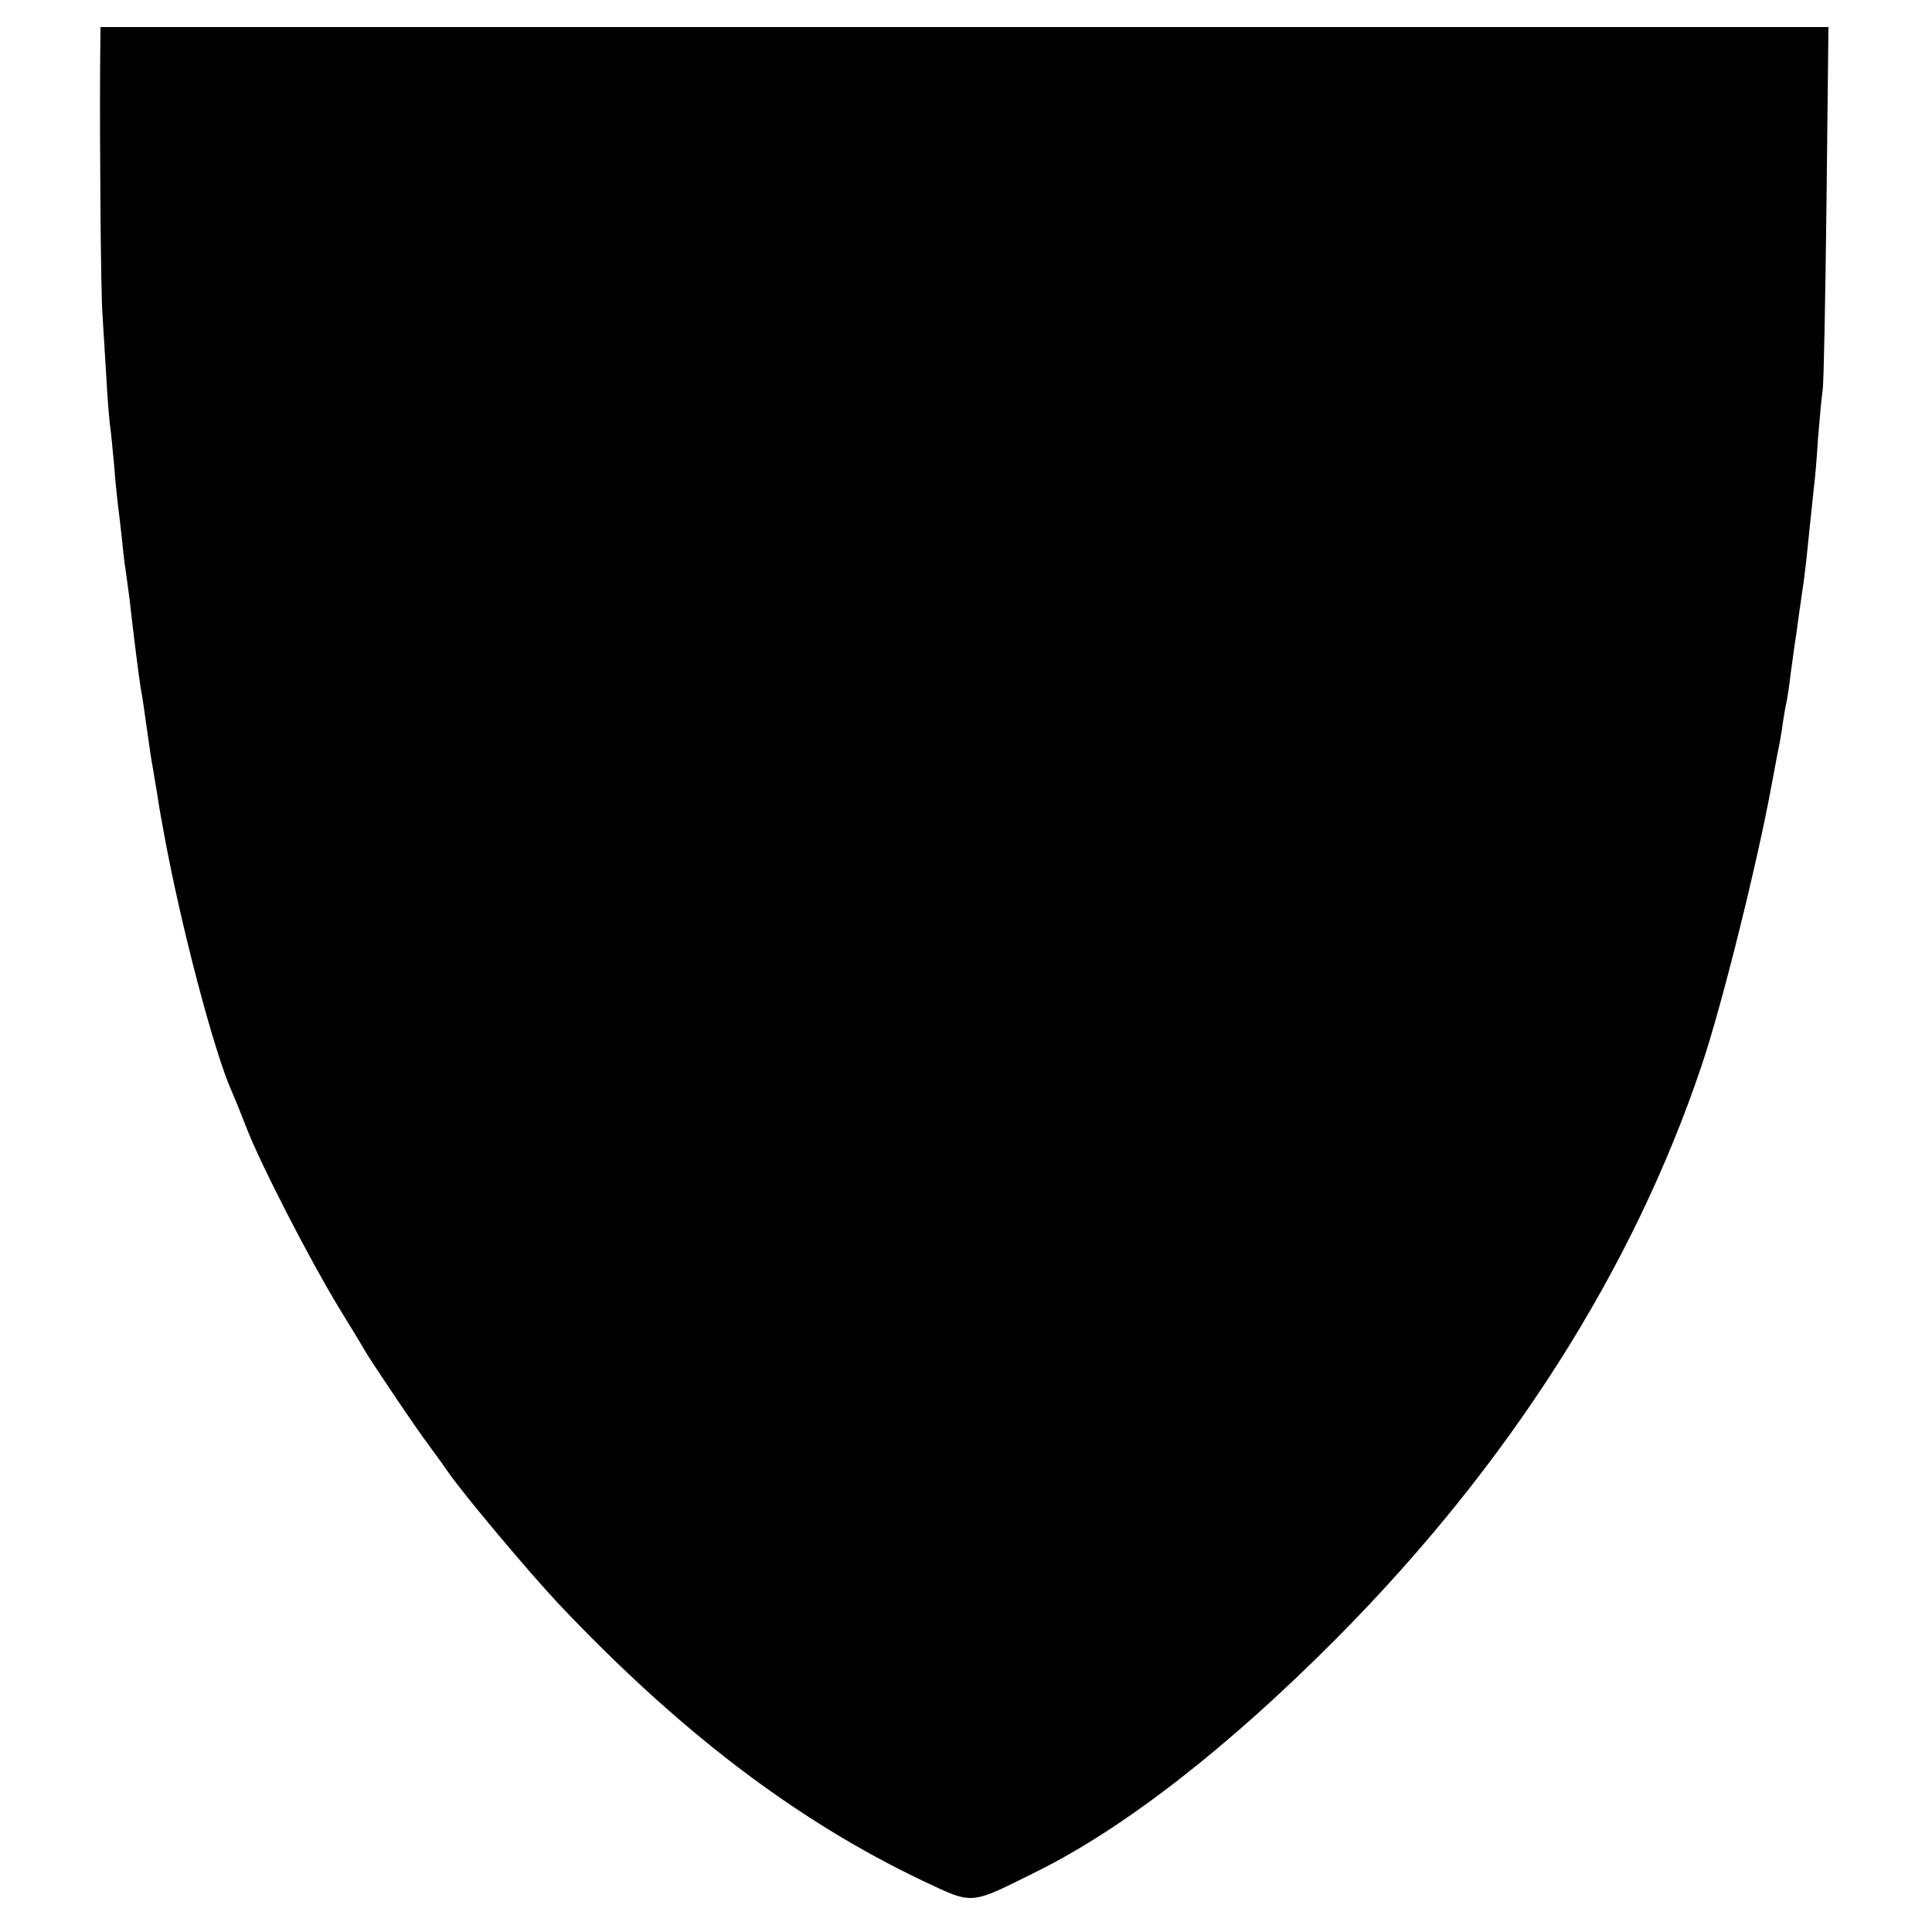
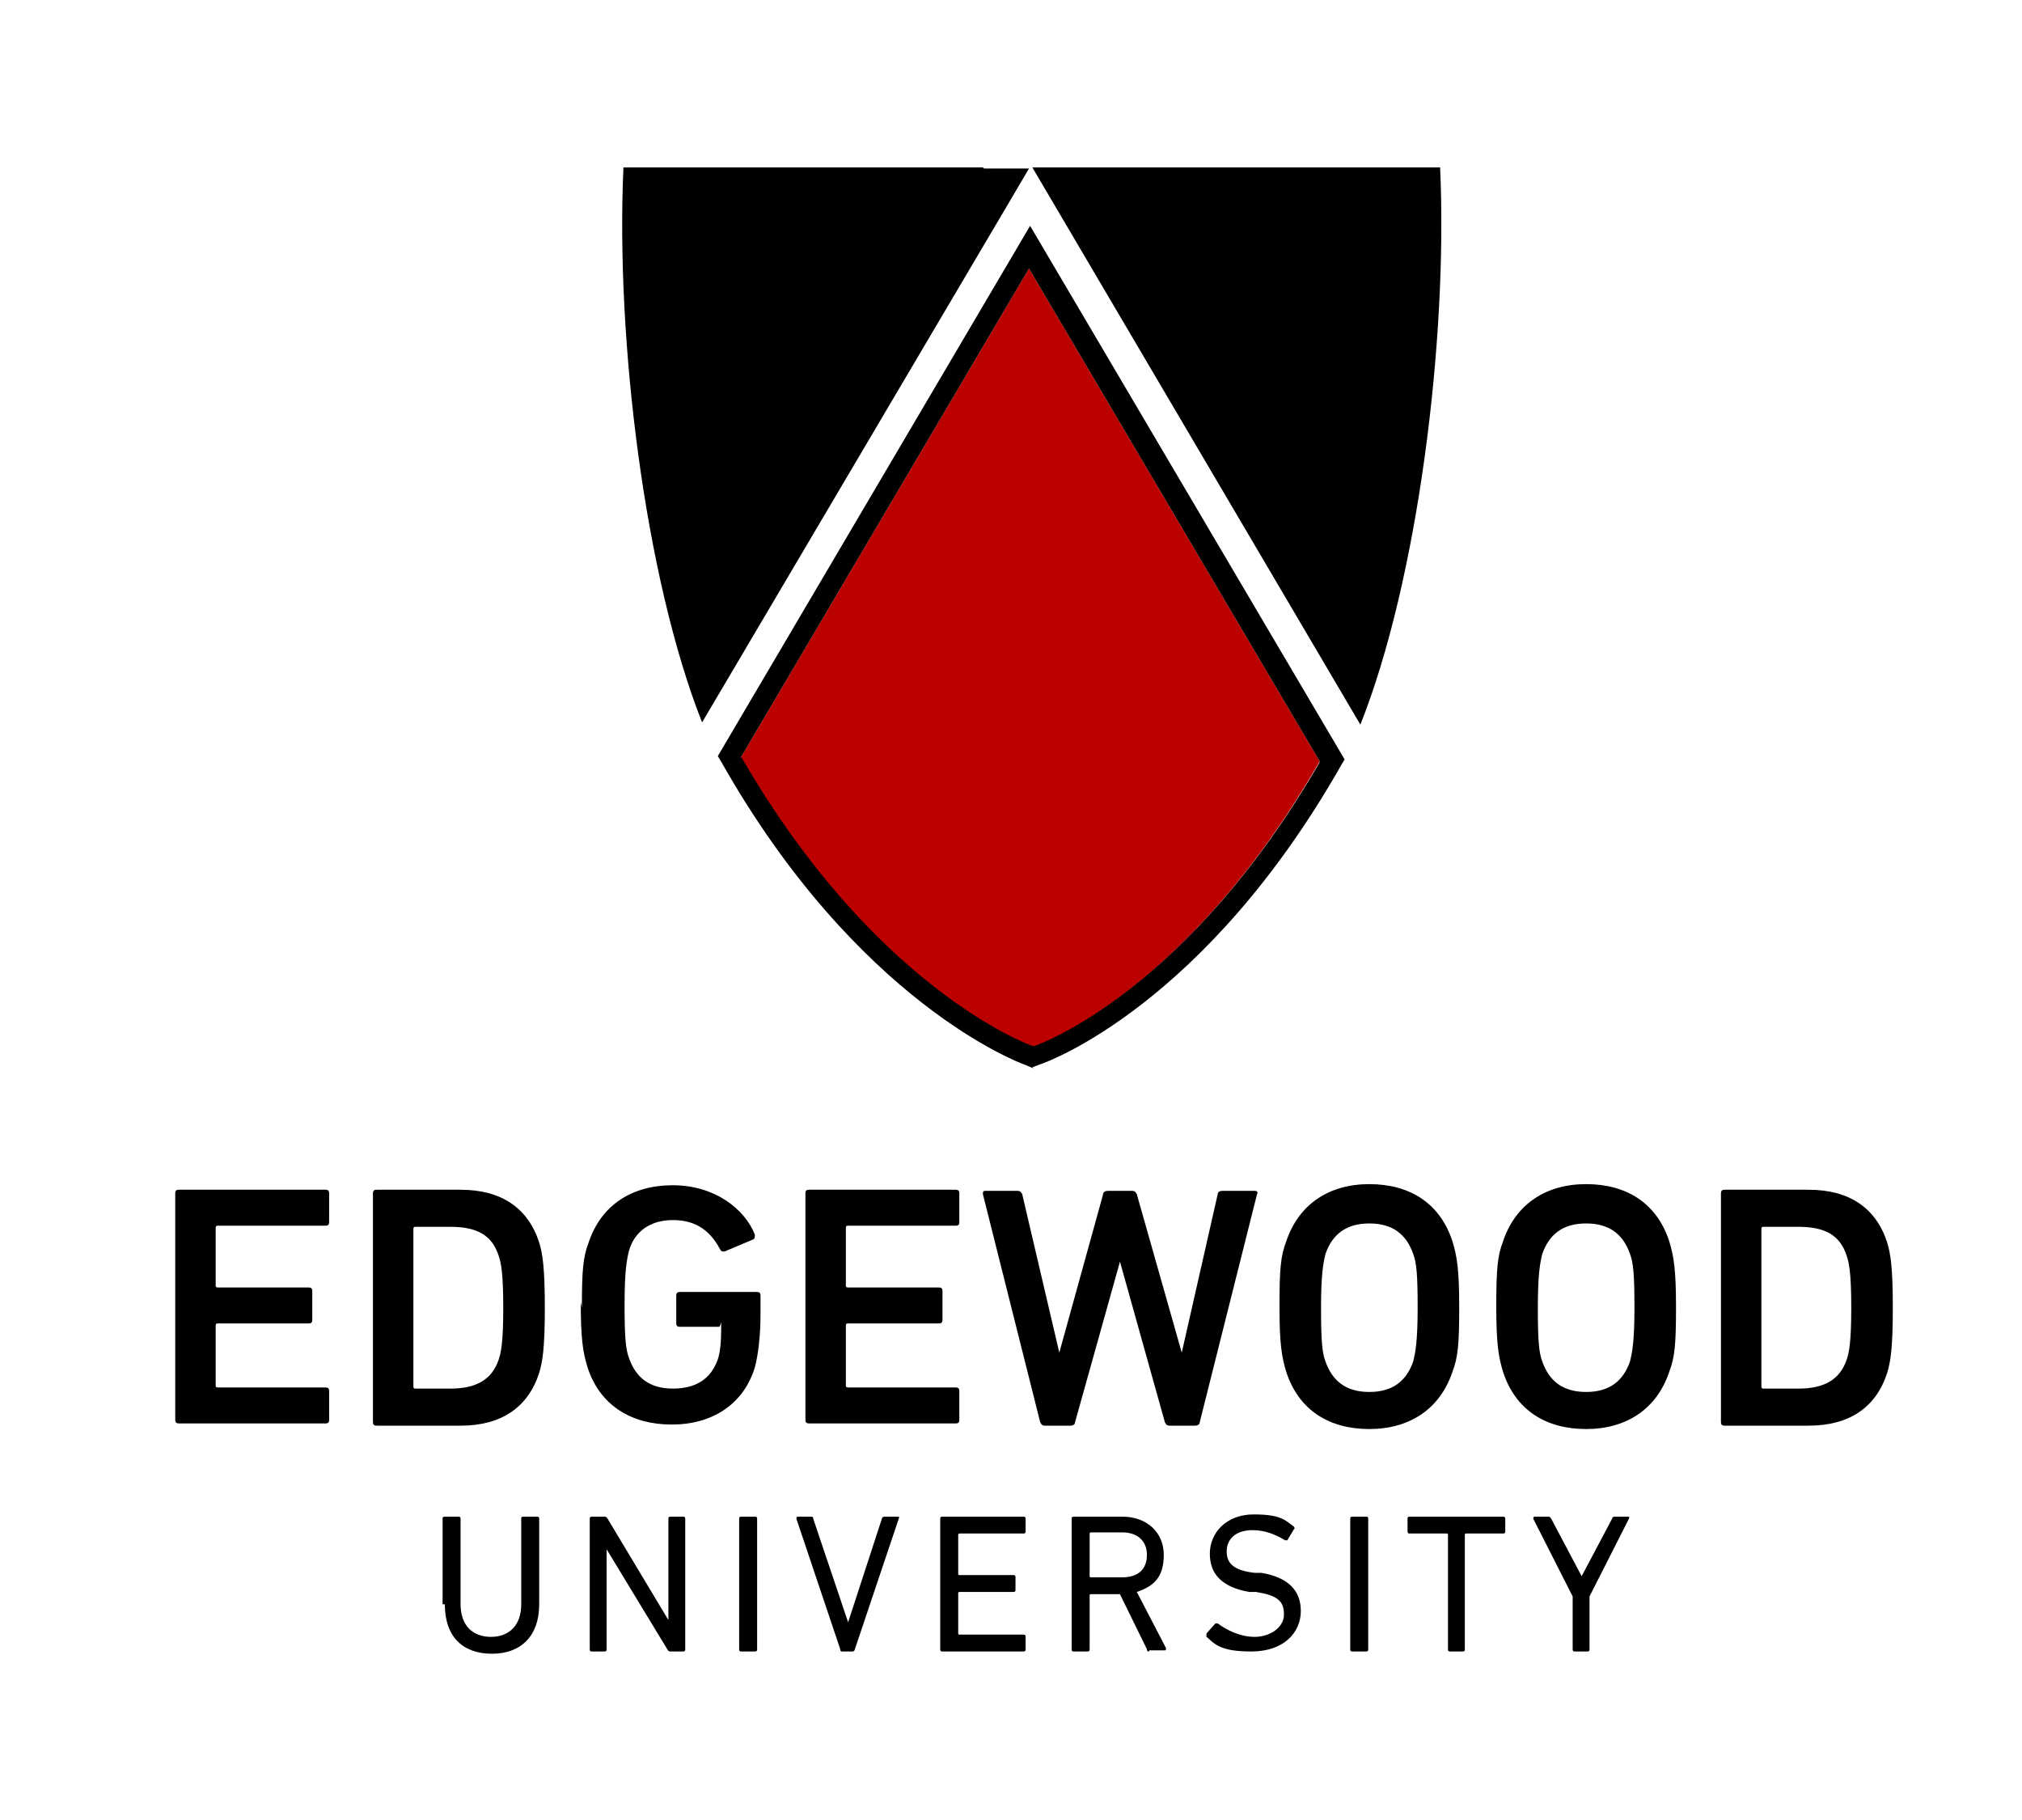
- <svg xmlns="http://www.w3.org/2000/svg" version="1.0" width="500pt" height="500pt" viewBox="0 0 500 500" preserveAspectRatio="xMidYMid meet">
-   <g transform="translate(0,500) scale(0.1,-0.1)" fill="#000000" stroke="none">
-     <path d="M259 4813 c-1 -207 2 -566 6 -623 2 -30 6 -103 10 -163 3 -59 8 -117 10 -130 2 -12 6 -56 10 -97 3 -41 8 -88 10 -105 2 -16 7 -55 10 -85 3 -30 7 -68 10 -85 2 -16 7 -49 10 -73 10 -91 25 -208 29 -232 3 -14 10 -61 16 -105 6 -44 13 -91 16 -105 2 -14 7 -41 10 -60 6 -37 6 -41 18 -105 43 -237 130 -568 176 -670 5 -11 23 -55 40 -99 38 -96 159 -331 235 -457 32 -52 63 -103 69 -114 18 -31 135 -205 170 -251 17 -23 38 -52 46 -64 40 -58 204 -253 284 -339 313 -331 614 -561 943 -718 134 -63 120 -64 297 24 226 112 496 322 775 603 445 448 767 953 945 1483 53 157 145 529 180 721 3 16 10 52 15 80 6 28 13 67 15 86 3 19 7 44 10 55 2 11 7 43 10 70 4 28 9 64 11 80 3 17 7 48 10 70 3 22 8 54 10 70 3 17 7 51 10 78 9 90 15 142 19 182 3 22 8 81 11 130 4 50 9 106 12 125 3 19 7 239 10 488 l5 452 -2236 0 -2236 0 -1 -117z" />
+ <svg xmlns="http://www.w3.org/2000/svg" id="Layer_1" version="1.1" viewBox="0 0 180 162">
+   <defs>
+     <style>
+       .st0 {
+         fill: #b00;
+       }
+     </style>
+   </defs>
+   <path d="M15.6,106.2c0-.2.1-.3.3-.3h13.1c.2,0,.3.1.3.3v2.6c0,.2-.1.3-.3.3h-9.6c-.1,0-.2,0-.2.2v5.1c0,.1,0,.2.2.2h8.1c.2,0,.3.1.3.3v2.6c0,.2-.1.3-.3.3h-8.1c-.1,0-.2,0-.2.2v5.3c0,.1,0,.2.2.2h9.6c.2,0,.3.1.3.3v2.6c0,.2-.1.3-.3.3h-13.1c-.2,0-.3-.1-.3-.3v-20.3Z" />
+   <path d="M33.2,106.2c0-.2.1-.3.3-.3h7.5c3.6,0,6,1.6,7,4.7.3,1,.5,2.2.5,5.8s-.2,4.8-.5,5.8c-1,3.1-3.4,4.7-7,4.7h-7.5c-.2,0-.3-.1-.3-.3v-20.3ZM37,123.6h3.1c2.3,0,3.7-.8,4.3-2.6.2-.6.4-1.5.4-4.6s-.2-4-.4-4.6c-.6-1.9-2-2.6-4.3-2.6h-3.1c-.1,0-.2,0-.2.2v14c0,.1,0,.2.2.2Z" />
+   <path d="M51.8,116.4c0-3.3.1-4.5.6-5.8,1.1-3.3,3.8-5.1,7.5-5.1s6.4,2.1,7.3,4.4c0,.2,0,.3-.1.4l-2.6,1.1c-.2,0-.3,0-.4-.2-.9-1.7-2.2-2.6-4.2-2.6s-3.4,1-3.9,2.7c-.2.8-.4,1.8-.4,4.8s.1,4,.4,4.8c.6,1.7,1.8,2.7,3.9,2.7s3.4-.9,4-2.6c.2-.6.3-1.5.3-2.7s0-.2-.2-.2h-3.5c-.2,0-.3-.1-.3-.3v-2.5c0-.2.1-.3.3-.3h6.9c.2,0,.3.1.3.3v1.8c0,1.7-.2,3.5-.5,4.6-1,3.3-3.8,5.1-7.4,5.1s-6.4-1.7-7.5-5.1c-.4-1.3-.6-2.5-.6-5.8Z" />
+   <path d="M71.7,106.2c0-.2.1-.3.3-.3h13.1c.2,0,.3.1.3.3v2.6c0,.2-.1.3-.3.3h-9.6c-.1,0-.2,0-.2.2v5.1c0,.1,0,.2.2.2h8.1c.2,0,.3.1.3.3v2.6c0,.2-.1.3-.3.3h-8.1c-.1,0-.2,0-.2.2v5.3c0,.1,0,.2.2.2h9.6c.2,0,.3.1.3.3v2.6c0,.2-.1.3-.3.3h-13.1c-.2,0-.3-.1-.3-.3v-20.3Z" />
+   <path d="M104.1,126.9c-.2,0-.3-.1-.4-.3l-4-14.3h0l-4,14.3c0,.2-.2.3-.4.3h-2.3c-.2,0-.3-.1-.4-.3l-5.1-20.3c0-.2,0-.3.2-.3h2.9c.2,0,.3.1.4.3l3.3,14.1h0l3.9-14.1c0-.2.2-.3.4-.3h2.2c.2,0,.3.1.4.3l4,14.1h0l3.2-14.1c0-.2.2-.3.4-.3h2.9c.2,0,.3.1.2.3l-5.1,20.3c0,.2-.2.3-.4.3h-2.3Z" />
+   <path d="M114.5,122.1c-.4-1.3-.6-2.5-.6-5.8s.1-4.5.6-5.8c1.1-3.3,3.8-5.1,7.4-5.1s6.3,1.7,7.4,5.1c.4,1.3.6,2.5.6,5.8s-.1,4.5-.6,5.8c-1.1,3.3-3.8,5.1-7.4,5.1s-6.3-1.7-7.4-5.1ZM125.8,121.2c.2-.8.4-1.8.4-4.8s-.1-4-.4-4.8c-.6-1.7-1.8-2.7-3.9-2.7s-3.3,1-3.9,2.7c-.2.8-.4,1.8-.4,4.8s.1,4,.4,4.8c.6,1.7,1.8,2.7,3.9,2.7s3.3-1,3.9-2.7Z" />
+   <path d="M133.8,122.1c-.4-1.3-.6-2.5-.6-5.8s.1-4.5.6-5.8c1.1-3.3,3.8-5.1,7.4-5.1s6.3,1.7,7.4,5.1c.4,1.3.6,2.5.6,5.8s-.1,4.5-.6,5.8c-1.1,3.3-3.8,5.1-7.4,5.1s-6.3-1.7-7.4-5.1ZM145.1,121.2c.2-.8.4-1.8.4-4.8s-.1-4-.4-4.8c-.6-1.7-1.8-2.7-3.9-2.7s-3.3,1-3.9,2.7c-.2.8-.4,1.8-.4,4.8s.1,4,.4,4.8c.6,1.7,1.8,2.7,3.9,2.7s3.3-1,3.9-2.7Z" />
+   <path d="M153.2,106.2c0-.2.1-.3.3-.3h7.5c3.6,0,6,1.6,7,4.7.3,1,.5,2.2.5,5.8s-.2,4.8-.5,5.8c-1,3.1-3.4,4.7-7,4.7h-7.5c-.2,0-.3-.1-.3-.3v-20.3ZM157,123.6h3.1c2.3,0,3.7-.8,4.3-2.6.2-.6.4-1.5.4-4.6s-.2-4-.4-4.6c-.6-1.9-2-2.6-4.3-2.6h-3.1c-.1,0-.2,0-.2.2v14c0,.1,0,.2.2.2Z" />
+   <path d="M39.4,142.8v-7.6c0-.1,0-.2.2-.2h1.2c.1,0,.2,0,.2.2v7.6c0,1.9,1.1,2.9,2.7,2.9s2.7-1,2.7-2.9v-7.6c0-.1,0-.2.2-.2h1.2c.1,0,.2,0,.2.2v7.6c0,2.8-1.6,4.4-4.2,4.4s-4.2-1.5-4.2-4.4Z" />
+   <path d="M52.5,135.2c0-.1,0-.2.2-.2h1.1c.1,0,.2,0,.3.2l5.4,9h0v-9c0-.1,0-.2.2-.2h1.1c.1,0,.2,0,.2.2v11.6c0,.1,0,.2-.2.2h-1.1c-.1,0-.2,0-.3-.2l-5.4-8.9h0v8.9c0,.1,0,.2-.2.2h-1.1c-.1,0-.2,0-.2-.2v-11.6Z" />
+   <path d="M65.8,135.2c0-.1,0-.2.2-.2h1.2c.1,0,.2,0,.2.2v11.6c0,.1,0,.2-.2.2h-1.2c-.1,0-.2,0-.2-.2v-11.6Z" />
+   <path d="M75,147c-.1,0-.2,0-.2-.2l-3.9-11.6c0-.1,0-.2.1-.2h1.2c.1,0,.2,0,.2.2l3.1,9.2h0l3-9.2c0-.1.1-.2.2-.2h1.2c.1,0,.2,0,.1.2l-3.9,11.6c0,.1-.1.2-.2.2h-1Z" />
+   <path d="M83.7,135.2c0-.1,0-.2.2-.2h7.2c.1,0,.2,0,.2.2v1.1c0,.1,0,.2-.2.2h-5.7c0,0-.1,0-.1.1v3.5c0,0,0,.1.1.1h4.8c.1,0,.2,0,.2.2v1.1c0,.1,0,.2-.2.2h-4.8c0,0-.1,0-.1.1v3.6c0,0,0,.1.1.1h5.7c.1,0,.2,0,.2.2v1.1c0,.1,0,.2-.2.2h-7.2c-.1,0-.2,0-.2-.2v-11.6Z" />
+   <path d="M102.3,147c-.1,0-.2,0-.2-.2l-2.4-4.9h-2.6c0,0-.1,0-.1.1v4.8c0,.1,0,.2-.2.2h-1.2c-.1,0-.2,0-.2-.2v-11.6c0-.1,0-.2.2-.2h4.3c2.2,0,3.7,1.4,3.7,3.4s-.9,2.8-2.4,3.3l2.6,5c0,.1,0,.2-.1.2h-1.4ZM102.1,138.4c0-1.2-.8-2-2.2-2h-2.8c0,0-.1,0-.1.1v3.8c0,0,0,.1.1.1h2.8c1.4,0,2.2-.7,2.2-2Z" />
+   <path d="M107.4,145.7c0,0,0-.2,0-.3l.8-.9c0,0,.2,0,.2,0,.8.6,2,1.2,3.3,1.2s2.6-.8,2.6-2-.6-1.7-2.5-2h-.6c-2.3-.4-3.5-1.5-3.5-3.4s1.5-3.5,3.9-3.5,2.8.5,3.6,1.1c0,0,.1.2,0,.2l-.6,1c0,0-.2,0-.2,0-1-.6-1.9-.9-2.9-.9-1.5,0-2.3.8-2.3,1.9s.7,1.7,2.5,1.9h.6c2.3.4,3.5,1.5,3.5,3.4s-1.5,3.6-4.4,3.6-3.3-.7-4.2-1.5Z" />
+   <path d="M120.2,135.2c0-.1,0-.2.2-.2h1.2c.1,0,.2,0,.2.2v11.6c0,.1,0,.2-.2.2h-1.2c-.1,0-.2,0-.2-.2v-11.6Z" />
+   <path d="M129.1,147c-.1,0-.2,0-.2-.2v-10.2c0,0,0-.1-.1-.1h-3.3c-.1,0-.2,0-.2-.2v-1.1c0-.1,0-.2.2-.2h8.3c.1,0,.2,0,.2.2v1.1c0,.1,0,.2-.2.2h-3.3c0,0-.1,0-.1.1v10.2c0,.1,0,.2-.2.2h-1.2Z" />
+   <path d="M140.2,147c-.1,0-.2,0-.2-.2v-4.7l-3.5-6.9c0-.1,0-.2.1-.2h1.2c.1,0,.2,0,.3.2l2.7,5.1h0l2.7-5.1c0-.1.1-.2.2-.2h1.2c.1,0,.2,0,.1.2l-3.5,6.9v4.7c0,.1,0,.2-.2.2h-1.2Z" />
+   <path class="st0" d="M117.5,67.8l-25.9-43.9-25.7,43.6c11.8,20.4,25.3,25.5,25.9,25.7h.1s.1,0,.1,0c.6-.2,13.7-5,25.4-25.3Z" />
+   <g>
+     <path d="M128.2,14.9h-36.3l2,3.4,27.2,46.2c5.1-12.8,7.8-34.2,7.1-49.6Z" />
+     <path d="M87.5,14.9h-32c-.7,15.3,1.9,36.5,7,49.4l27.1-45.9,2-3.4h-4Z" />
+     <path d="M92,95.1l-.7-.3c-.6-.2-15-5.6-27.1-27l-.3-.5,27.8-47.2,28,47.5-.3.5c-12.1,21.3-26.1,26.4-26.7,26.6l-.8.3ZM66,67.4c11.8,20.4,25.3,25.5,25.9,25.7h.1s.1,0,.1,0c.6-.2,13.7-5,25.4-25.3l-25.9-43.9-25.7,43.6Z" />
  </g>
</svg>
